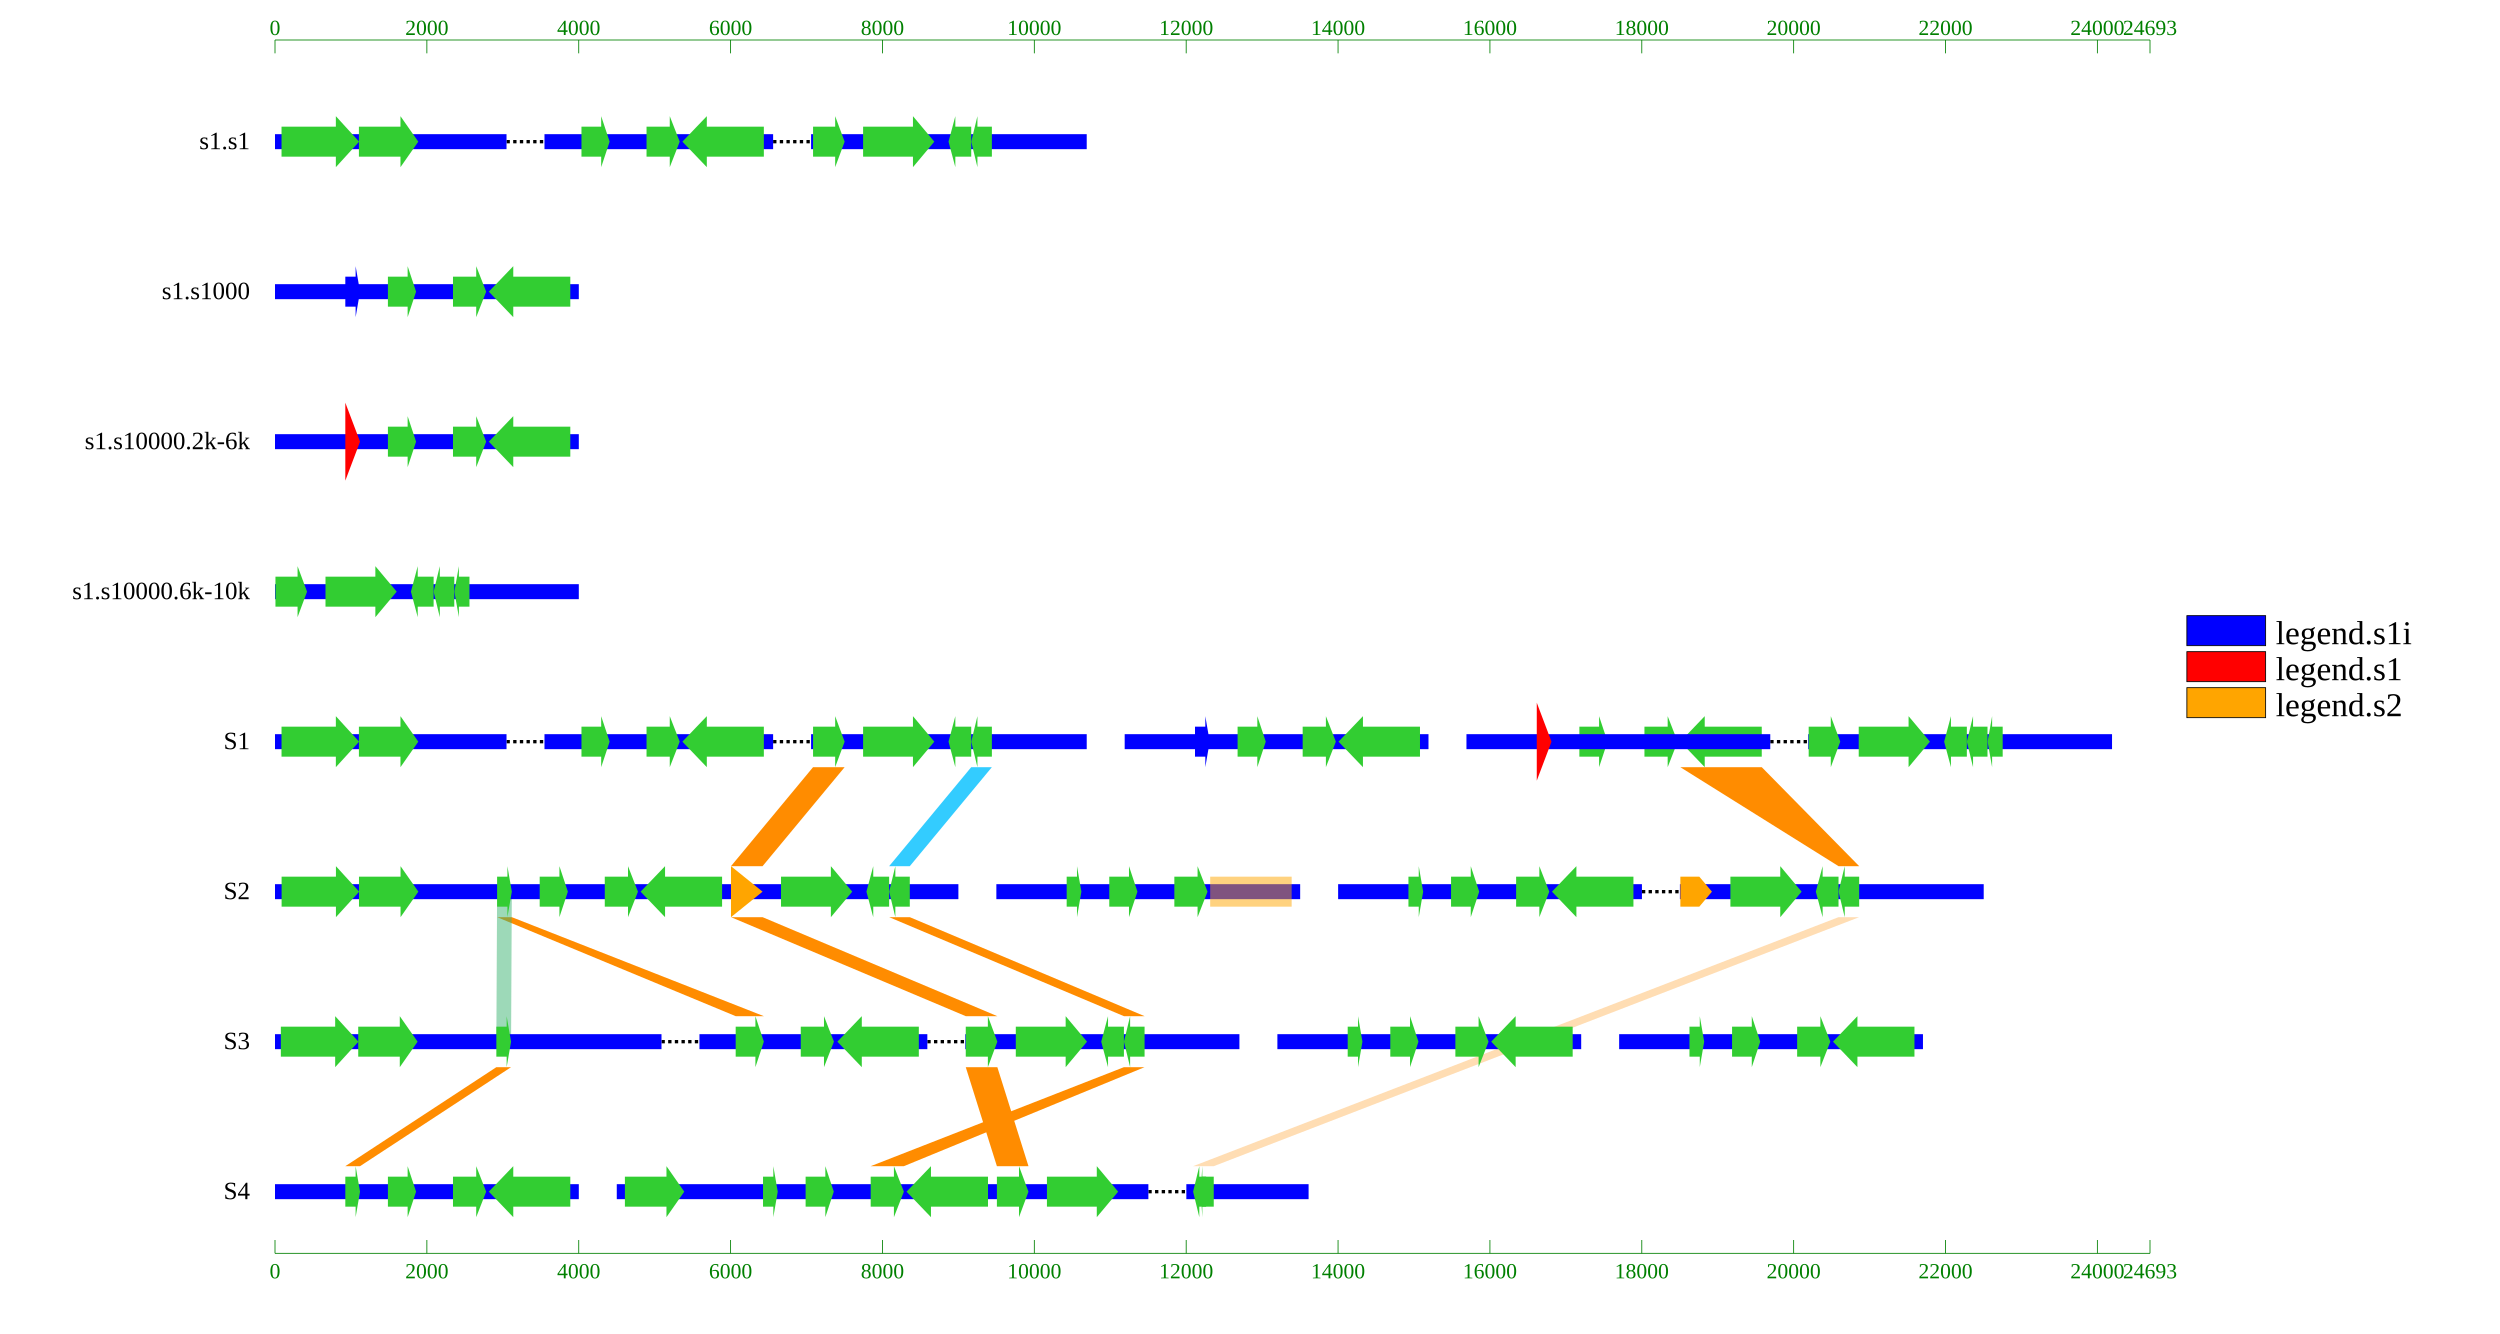
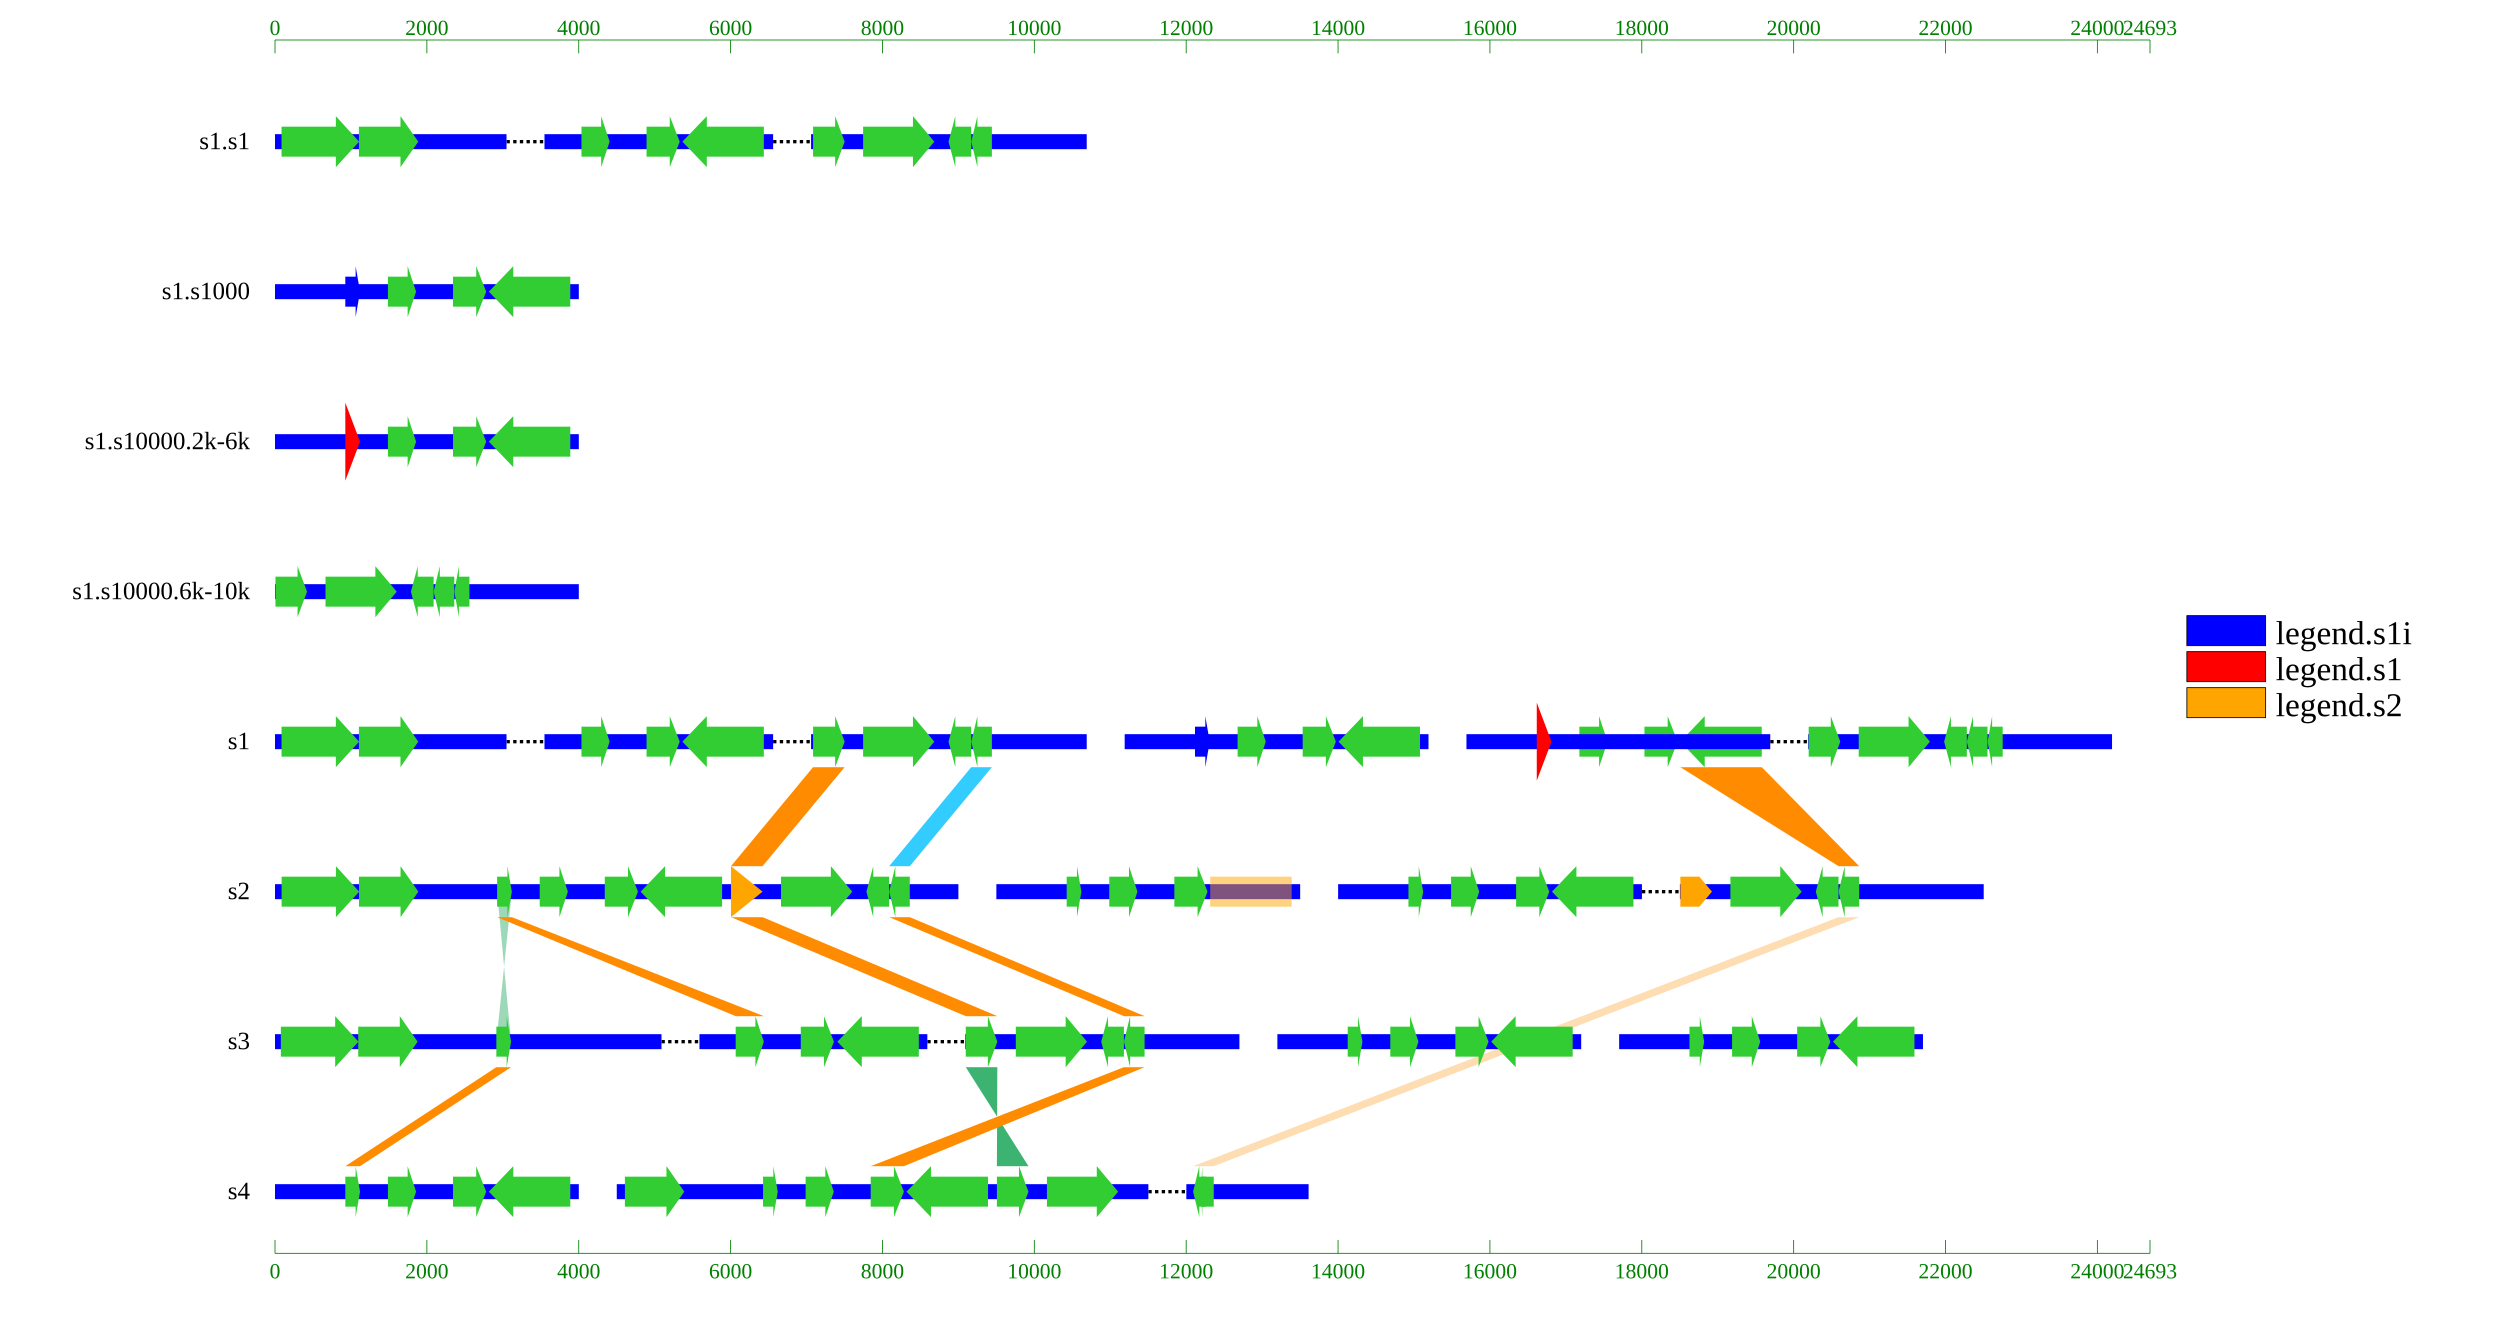
<svg xmlns="http://www.w3.org/2000/svg" version="1.1" width="1500" height="800">
  <text x="150" y="89.5" font-size="15px" fill="black" text-anchor="end">s1.s1</text>
  <g fill="none" stroke="black" stroke-width="2">
    <path stroke-dasharray="2,2" d="M303.911,85 L326.463,85" />
  </g>
  <g fill="none" stroke="black" stroke-width="2">
    <path stroke-dasharray="2,2" d="M463.87,85 L486.422,85" />
  </g>
  <text x="150" y="179.5" font-size="15px" fill="black" text-anchor="end">s1.s1000</text>
  <text x="150" y="269.5" font-size="15px" fill="black" text-anchor="end">s1.s10000.2k-6k</text>
  <text x="150" y="359.5" font-size="15px" fill="black" text-anchor="end">s1.s10000.6k-10k</text>
-   <text x="150" y="449.5" font-size="15px" fill="black" text-anchor="end">S1</text>
+   <text x="150" y="449.5" font-size="15px" fill="black" text-anchor="end">s1</text>
  <g fill="none" stroke="black" stroke-width="2">
    <path stroke-dasharray="2,2" d="M303.911,445 L326.463,445" />
  </g>
  <g fill="none" stroke="black" stroke-width="2">
    <path stroke-dasharray="2,2" d="M463.87,445 L486.422,445" />
  </g>
  <g fill="none" stroke="black" stroke-width="2">
    <path stroke-dasharray="2,2" d="M1062.157,445 L1084.709,445" />
  </g>
-   <text x="150" y="539.5" font-size="15px" fill="black" text-anchor="end">S2</text>
+   <text x="150" y="539.5" font-size="15px" fill="black" text-anchor="end">s2</text>
  <g fill="none" stroke="black" stroke-width="2">
    <path stroke-dasharray="2,2" d="M985.162,535 L1007.714,535" />
  </g>
-   <text x="150" y="629.5" font-size="15px" fill="black" text-anchor="end">S3</text>
+   <text x="150" y="629.5" font-size="15px" fill="black" text-anchor="end">s3</text>
  <g fill="none" stroke="black" stroke-width="2">
    <path stroke-dasharray="2,2" d="M396.898,625 L419.45,625" />
  </g>
  <g fill="none" stroke="black" stroke-width="2">
    <path stroke-dasharray="2,2" d="M556.401,625 L578.953,625" />
  </g>
-   <text x="150" y="719.5" font-size="15px" fill="black" text-anchor="end">S4</text>
+   <text x="150" y="719.5" font-size="15px" fill="black" text-anchor="end">s4</text>
  <g fill="none" stroke="black" stroke-width="2">
    <path stroke-dasharray="2,2" d="M689.025,715 L711.577,715" />
  </g>
  <rect x="1312.125" y="369.4" width="47.25" height="18" style="fill:blue;stroke:black;stroke-width:0.5;fill-opacity:1;stroke-opacity:1" />
  <text x="1365.45" y="386.5" font-size="20px" fill="black" text-anchor="start">legend.s1i</text>
  <rect x="1312.125" y="391" width="47.25" height="18" style="fill:red;stroke:black;stroke-width:0.5;fill-opacity:1;stroke-opacity:1" />
  <text x="1365.45" y="408.1" font-size="20px" fill="black" text-anchor="start">legend.s1</text>
  <rect x="1312.125" y="412.6" width="47.25" height="18" style="fill:rgb(255,165,0);stroke:black;stroke-width:0.5;fill-opacity:1;stroke-opacity:1" />
  <text x="1365.45" y="429.7" font-size="20px" fill="black" text-anchor="start">legend.s2</text>
  <line x1="165" y1="752" x2="1290" y2="752" style="stroke:green;stroke-width:0.5" />
  <line x1="165" y1="744" x2="165" y2="752" style="stroke:green;stroke-width:0.5;opacity:1" />
  <text x="165" y="767" font-size="13px" fill="green" text-anchor="middle" font-family="Times New Roman">0</text>
  <line x1="256.119" y1="744" x2="256.119" y2="752" style="stroke:green;stroke-width:0.5;opacity:1" />
  <text x="256.119" y="767" font-size="13px" fill="green" text-anchor="middle" font-family="Times New Roman">2000</text>
  <line x1="347.238" y1="744" x2="347.238" y2="752" style="stroke:green;stroke-width:0.5;opacity:1" />
  <text x="347.238" y="767" font-size="13px" fill="green" text-anchor="middle" font-family="Times New Roman">4000</text>
  <line x1="438.357" y1="744" x2="438.357" y2="752" style="stroke:green;stroke-width:0.5;opacity:1" />
  <text x="438.357" y="767" font-size="13px" fill="green" text-anchor="middle" font-family="Times New Roman">6000</text>
  <line x1="529.476" y1="744" x2="529.476" y2="752" style="stroke:green;stroke-width:0.5;opacity:1" />
  <text x="529.476" y="767" font-size="13px" fill="green" text-anchor="middle" font-family="Times New Roman">8000</text>
  <line x1="620.595" y1="744" x2="620.595" y2="752" style="stroke:green;stroke-width:0.5;opacity:1" />
  <text x="620.595" y="767" font-size="13px" fill="green" text-anchor="middle" font-family="Times New Roman">10000</text>
  <line x1="711.714" y1="744" x2="711.714" y2="752" style="stroke:green;stroke-width:0.5;opacity:1" />
  <text x="711.714" y="767" font-size="13px" fill="green" text-anchor="middle" font-family="Times New Roman">12000</text>
  <line x1="802.833" y1="744" x2="802.833" y2="752" style="stroke:green;stroke-width:0.5;opacity:1" />
  <text x="802.833" y="767" font-size="13px" fill="green" text-anchor="middle" font-family="Times New Roman">14000</text>
  <line x1="893.952" y1="744" x2="893.952" y2="752" style="stroke:green;stroke-width:0.5;opacity:1" />
  <text x="893.952" y="767" font-size="13px" fill="green" text-anchor="middle" font-family="Times New Roman">16000</text>
  <line x1="985.07" y1="744" x2="985.07" y2="752" style="stroke:green;stroke-width:0.5;opacity:1" />
  <text x="985.07" y="767" font-size="13px" fill="green" text-anchor="middle" font-family="Times New Roman">18000</text>
  <line x1="1076.189" y1="744" x2="1076.189" y2="752" style="stroke:green;stroke-width:0.5;opacity:1" />
  <text x="1076.189" y="767" font-size="13px" fill="green" text-anchor="middle" font-family="Times New Roman">20000</text>
  <line x1="1167.308" y1="744" x2="1167.308" y2="752" style="stroke:green;stroke-width:0.5;opacity:1" />
  <text x="1167.308" y="767" font-size="13px" fill="green" text-anchor="middle" font-family="Times New Roman">22000</text>
  <line x1="1258.427" y1="744" x2="1258.427" y2="752" style="stroke:green;stroke-width:0.5;opacity:1" />
  <text x="1258.427" y="767" font-size="13px" fill="green" text-anchor="middle" font-family="Times New Roman">24000</text>
  <line x1="1290" y1="744" x2="1290" y2="752" style="stroke:green;stroke-width:0.5;opacity:1" />
  <text x="1290" y="767" font-size="13px" fill="green" text-anchor="middle" font-family="Times New Roman">24693</text>
  <line x1="165" y1="24" x2="1290" y2="24" style="stroke:green;stroke-width:0.5" />
  <line x1="165" y1="32" x2="165" y2="24" style="stroke:green;stroke-width:0.5;opacity:1" />
  <text x="165" y="21" font-size="13px" fill="green" text-anchor="middle" font-family="Times New Roman">0</text>
  <line x1="256.119" y1="32" x2="256.119" y2="24" style="stroke:green;stroke-width:0.5;opacity:1" />
  <text x="256.119" y="21" font-size="13px" fill="green" text-anchor="middle" font-family="Times New Roman">2000</text>
  <line x1="347.238" y1="32" x2="347.238" y2="24" style="stroke:green;stroke-width:0.5;opacity:1" />
  <text x="347.238" y="21" font-size="13px" fill="green" text-anchor="middle" font-family="Times New Roman">4000</text>
  <line x1="438.357" y1="32" x2="438.357" y2="24" style="stroke:green;stroke-width:0.5;opacity:1" />
  <text x="438.357" y="21" font-size="13px" fill="green" text-anchor="middle" font-family="Times New Roman">6000</text>
  <line x1="529.476" y1="32" x2="529.476" y2="24" style="stroke:green;stroke-width:0.5;opacity:1" />
  <text x="529.476" y="21" font-size="13px" fill="green" text-anchor="middle" font-family="Times New Roman">8000</text>
  <line x1="620.595" y1="32" x2="620.595" y2="24" style="stroke:green;stroke-width:0.5;opacity:1" />
  <text x="620.595" y="21" font-size="13px" fill="green" text-anchor="middle" font-family="Times New Roman">10000</text>
  <line x1="711.714" y1="32" x2="711.714" y2="24" style="stroke:green;stroke-width:0.5;opacity:1" />
  <text x="711.714" y="21" font-size="13px" fill="green" text-anchor="middle" font-family="Times New Roman">12000</text>
  <line x1="802.833" y1="32" x2="802.833" y2="24" style="stroke:green;stroke-width:0.5;opacity:1" />
  <text x="802.833" y="21" font-size="13px" fill="green" text-anchor="middle" font-family="Times New Roman">14000</text>
  <line x1="893.952" y1="32" x2="893.952" y2="24" style="stroke:green;stroke-width:0.5;opacity:1" />
  <text x="893.952" y="21" font-size="13px" fill="green" text-anchor="middle" font-family="Times New Roman">16000</text>
  <line x1="985.07" y1="32" x2="985.07" y2="24" style="stroke:green;stroke-width:0.5;opacity:1" />
  <text x="985.07" y="21" font-size="13px" fill="green" text-anchor="middle" font-family="Times New Roman">18000</text>
  <line x1="1076.189" y1="32" x2="1076.189" y2="24" style="stroke:green;stroke-width:0.5;opacity:1" />
  <text x="1076.189" y="21" font-size="13px" fill="green" text-anchor="middle" font-family="Times New Roman">20000</text>
  <line x1="1167.308" y1="32" x2="1167.308" y2="24" style="stroke:green;stroke-width:0.5;opacity:1" />
  <text x="1167.308" y="21" font-size="13px" fill="green" text-anchor="middle" font-family="Times New Roman">22000</text>
  <line x1="1258.427" y1="32" x2="1258.427" y2="24" style="stroke:green;stroke-width:0.5;opacity:1" />
  <text x="1258.427" y="21" font-size="13px" fill="green" text-anchor="middle" font-family="Times New Roman">24000</text>
  <line x1="1290" y1="32" x2="1290" y2="24" style="stroke:green;stroke-width:0.5;opacity:1" />
  <text x="1290" y="21" font-size="13px" fill="green" text-anchor="middle" font-family="Times New Roman">24693</text>
+   <polygon points="438.585,550.3 457.537,550.3 598.407,609.7 579.455,609.7" style="fill:#FF8C00;stroke:#000000;stroke-width:0;opacity:1" />
+   <polygon points="298.261,535 307.1,535 297.806,625 306.644,625" style="fill:#3CB371;stroke:#000000;stroke-width:0;opacity:0.5" />
+   <polygon points="1103.115,550.3 1115.507,550.3 728.252,699.7 715.86,699.7" style="fill:#FF8C00;stroke:#000000;stroke-width:0;opacity:0.3" />
+   <polygon points="297.806,640.3 306.644,640.3 216.027,699.7 207.188,699.7" style="fill:#FF8C00;stroke:#000000;stroke-width:0;opacity:1" />
  <polygon points="582.735,460.3 595.127,460.3 545.877,519.7 533.485,519.7" style="fill:#00BFFF;stroke:#000000;stroke-width:0;opacity:0.8" />
-   <polygon points="297.806,640.3 306.644,640.3 216.027,699.7 207.188,699.7" style="fill:#FF8C00;stroke:#000000;stroke-width:0;opacity:1" />
+   <polygon points="487.834,460.3 506.787,460.3 457.537,519.7 438.585,519.7" style="fill:#FF8C00;stroke:#000000;stroke-width:0;opacity:1" />
+   <polygon points="579.455,640.3 598.407,640.3 598.134,699.7 617.087,699.7" style="fill:#3CB371;stroke:#000000;stroke-width:0;opacity:1" />
+   <polygon points="1008.169,460.3 1057.054,460.3 1115.507,519.7 1103.115,519.7" style="fill:#FF8C00;stroke:#000000;stroke-width:0;opacity:1" />
+   <polygon points="674.355,640.3 686.747,640.3 542.324,699.7 522.414,699.7" style="fill:#FF8C00;stroke:#000000;stroke-width:0;opacity:1" />
+   <polygon points="533.485,550.3 545.877,550.3 686.747,609.7 674.355,609.7" style="fill:#FF8C00;stroke:#000000;stroke-width:0;opacity:1" />
  <polygon points="298.261,550.3 307.1,550.3 458.312,609.7 441.409,609.7" style="fill:#FF8C00;stroke:#000000;stroke-width:0;opacity:1" />
-   <polygon points="1103.115,550.3 1115.507,550.3 728.252,699.7 715.86,699.7" style="fill:#FF8C00;stroke:#000000;stroke-width:0;opacity:0.3" />
-   <polygon points="1008.169,460.3 1057.054,460.3 1115.507,519.7 1103.115,519.7" style="fill:#FF8C00;stroke:#000000;stroke-width:0;opacity:1" />
-   <polygon points="438.585,550.3 457.537,550.3 598.407,609.7 579.455,609.7" style="fill:#FF8C00;stroke:#000000;stroke-width:0;opacity:1" />
-   <polygon points="533.485,550.3 545.877,550.3 686.747,609.7 674.355,609.7" style="fill:#FF8C00;stroke:#000000;stroke-width:0;opacity:1" />
-   <polygon points="579.455,640.3 598.407,640.3 617.087,699.7 598.134,699.7" style="fill:#FF8C00;stroke:#000000;stroke-width:0;opacity:1" />
-   <polygon points="298.261,535 307.1,535 306.644,625 297.806,625" style="fill:#3CB371;stroke:#000000;stroke-width:0;opacity:0.5" />
-   <polygon points="674.355,640.3 686.747,640.3 542.324,699.7 522.414,699.7" style="fill:#FF8C00;stroke:#000000;stroke-width:0;opacity:1" />
-   <polygon points="487.834,460.3 506.787,460.3 457.537,519.7 438.585,519.7" style="fill:#FF8C00;stroke:#000000;stroke-width:0;opacity:1" />
  <g>
    <rect x="165" y="80.5" width="138.911" height="9" style="fill:blue" />
  </g>
  <g>
    <rect x="326.691" y="80.5" width="137.18" height="9" style="fill:blue" />
  </g>
  <g>
    <rect x="486.65" y="80.5" width="165.381" height="9" style="fill:blue" />
  </g>
  <g>
    <rect x="165" y="170.5" width="182.283" height="9" style="fill:blue" />
  </g>
  <g style="fill:none">
    <polygon points="207.188,166 207.188,184 213.375,184 213.375,190.3 216.027,175 213.375,159.7 213.375,166" style="fill:blue;stroke:black;stroke-width:0;opacity:1" />
  </g>
  <g>
    <rect x="165" y="260.5" width="182.283" height="9" style="fill:blue" />
  </g>
  <g>
    <rect x="165" y="350.5" width="182.283" height="9" style="fill:blue" />
  </g>
  <g>
    <rect x="165" y="440.5" width="138.911" height="9" style="fill:blue" />
  </g>
  <g>
    <rect x="326.691" y="440.5" width="137.18" height="9" style="fill:blue" />
  </g>
  <g>
    <rect x="486.65" y="440.5" width="165.381" height="9" style="fill:blue" />
  </g>
  <g>
    <rect x="674.81" y="440.5" width="182.283" height="9" style="fill:blue" />
  </g>
  <g style="fill:none">
    <polygon points="716.999,436 716.999,454 723.186,454 723.186,460.3 725.837,445 723.186,429.7 723.186,436" style="fill:blue;stroke:black;stroke-width:0;opacity:1" />
  </g>
  <g>
    <rect x="1084.937" y="440.5" width="182.283" height="9" style="fill:blue" />
  </g>
  <g>
    <rect x="165" y="530.5" width="410.035" height="9" style="fill:blue" />
  </g>
  <g>
    <rect x="597.815" y="530.5" width="182.283" height="9" style="fill:blue" />
  </g>
  <g>
    <rect x="802.878" y="530.5" width="182.283" height="9" style="fill:blue" />
  </g>
  <g>
    <rect x="1007.941" y="530.5" width="182.283" height="9" style="fill:blue" />
  </g>
  <g>
    <rect x="165" y="620.5" width="231.898" height="9" style="fill:blue" />
  </g>
  <g>
    <rect x="419.677" y="620.5" width="136.724" height="9" style="fill:blue" />
  </g>
  <g>
    <rect x="579.181" y="620.5" width="164.47" height="9" style="fill:blue" />
  </g>
  <g>
    <rect x="766.431" y="620.5" width="182.283" height="9" style="fill:blue" />
  </g>
  <g>
    <rect x="971.494" y="620.5" width="182.283" height="9" style="fill:blue" />
  </g>
  <g>
    <rect x="165" y="710.5" width="182.283" height="9" style="fill:blue" />
  </g>
  <g>
    <rect x="370.063" y="710.5" width="318.962" height="9" style="fill:blue" />
  </g>
  <g>
    <rect x="711.805" y="710.5" width="73.351" height="9" style="fill:blue" />
  </g>
  <g style="fill:none">
    <polygon points="168.918,76 168.918,94 201.511,94 201.511,100.3 215.48,85 201.511,69.7 201.511,76" style="fill:rgb(50,205,50);stroke:black;stroke-width:0;opacity:1" />
  </g>
  <g style="fill:none">
    <polygon points="215.343,76 215.343,94 240.282,94 240.282,100.3 250.971,85 240.282,69.7 240.282,76" style="fill:rgb(50,205,50);stroke:black;stroke-width:0;opacity:1" />
  </g>
  <g style="fill:none">
    <polygon points="348.878,76 348.878,94 360.71,94 360.71,100.3 365.781,85 360.71,69.7 360.71,76" style="fill:rgb(50,205,50);stroke:black;stroke-width:0;opacity:1" />
  </g>
  <g style="fill:none">
    <polygon points="387.922,76 387.922,94 401.859,94 401.859,100.3 407.832,85 401.859,69.7 401.859,76" style="fill:rgb(50,205,50);stroke:black;stroke-width:0;opacity:1" />
  </g>
  <g style="fill:none">
    <polygon points="409.427,85 424.092,100.3 424.092,94 458.312,94 458.312,76 424.092,76 424.092,69.7" style="fill:rgb(50,205,50);stroke:black;stroke-width:0;opacity:1" />
  </g>
  <g style="fill:none">
    <polygon points="487.834,76 487.834,94 501.101,94 501.101,100.3 506.787,85 501.101,69.7 501.101,76" style="fill:rgb(50,205,50);stroke:black;stroke-width:0;opacity:1" />
  </g>
  <g style="fill:none">
    <polygon points="517.858,76 517.858,94 547.772,94 547.772,100.3 560.593,85 547.772,69.7 547.772,76" style="fill:rgb(50,205,50);stroke:black;stroke-width:0;opacity:1" />
  </g>
  <g style="fill:none">
    <polygon points="569.113,85 573.199,100.3 573.199,94 582.735,94 582.735,76 573.199,76 573.199,69.7" style="fill:rgb(50,205,50);stroke:black;stroke-width:0;opacity:1" />
  </g>
  <g style="fill:none">
    <polygon points="582.735,85 586.452,100.3 586.452,94 595.127,94 595.127,76 586.452,76 586.452,69.7" style="fill:rgb(50,205,50);stroke:black;stroke-width:0;opacity:1" />
  </g>
  <g style="fill:none">
    <polygon points="232.747,166 232.747,184 244.579,184 244.579,190.3 249.649,175 244.579,159.7 244.579,166" style="fill:rgb(50,205,50);stroke:black;stroke-width:0;opacity:1" />
  </g>
  <g style="fill:none">
    <polygon points="271.791,166 271.791,184 285.728,184 285.728,190.3 291.701,175 285.728,159.7 285.728,166" style="fill:rgb(50,205,50);stroke:black;stroke-width:0;opacity:1" />
  </g>
  <g style="fill:none">
    <polygon points="293.295,175 307.961,190.3 307.961,184 342.181,184 342.181,166 307.961,166 307.961,159.7" style="fill:rgb(50,205,50);stroke:black;stroke-width:0;opacity:1" />
  </g>
  <g style="fill:none">
    <polygon points="232.747,256 232.747,274 244.579,274 244.579,280.3 249.649,265 244.579,249.7 244.579,256" style="fill:rgb(50,205,50);stroke:black;stroke-width:0;opacity:1" />
  </g>
  <g style="fill:none">
    <polygon points="271.791,256 271.791,274 285.728,274 285.728,280.3 291.701,265 285.728,249.7 285.728,256" style="fill:rgb(50,205,50);stroke:black;stroke-width:0;opacity:1" />
  </g>
  <g style="fill:none">
    <polygon points="293.295,265 307.961,280.3 307.961,274 342.181,274 342.181,256 307.961,256 307.961,249.7" style="fill:rgb(50,205,50);stroke:black;stroke-width:0;opacity:1" />
  </g>
  <g style="fill:none">
    <polygon points="165.273,346 165.273,364 178.54,364 178.54,370.3 184.226,355 178.54,339.7 178.54,346" style="fill:rgb(50,205,50);stroke:black;stroke-width:0;opacity:1" />
  </g>
  <g style="fill:none">
    <polygon points="195.297,346 195.297,364 225.211,364 225.211,370.3 238.032,355 225.211,339.7 225.211,346" style="fill:rgb(50,205,50);stroke:black;stroke-width:0;opacity:1" />
  </g>
  <g style="fill:none">
    <polygon points="246.551,355 250.638,370.3 250.638,364 260.174,364 260.174,346 250.638,346 250.638,339.7" style="fill:rgb(50,205,50);stroke:black;stroke-width:0;opacity:1" />
  </g>
  <g style="fill:none">
    <polygon points="260.174,355 263.891,370.3 263.891,364 272.566,364 272.566,346 263.891,346 263.891,339.7" style="fill:rgb(50,205,50);stroke:black;stroke-width:0;opacity:1" />
  </g>
  <g style="fill:none">
    <polygon points="272.611,355 275.331,370.3 275.331,364 281.678,364 281.678,346 275.331,346 275.331,339.7" style="fill:rgb(50,205,50);stroke:black;stroke-width:0;opacity:1" />
  </g>
  <g style="fill:none">
    <polygon points="168.918,436 168.918,454 201.511,454 201.511,460.3 215.48,445 201.511,429.7 201.511,436" style="fill:rgb(50,205,50);stroke:black;stroke-width:0;opacity:1" />
  </g>
  <g style="fill:none">
    <polygon points="215.343,436 215.343,454 240.282,454 240.282,460.3 250.971,445 240.282,429.7 240.282,436" style="fill:rgb(50,205,50);stroke:black;stroke-width:0;opacity:1" />
  </g>
  <g style="fill:none">
    <polygon points="348.878,436 348.878,454 360.71,454 360.71,460.3 365.781,445 360.71,429.7 360.71,436" style="fill:rgb(50,205,50);stroke:black;stroke-width:0;opacity:1" />
  </g>
  <g style="fill:none">
    <polygon points="387.922,436 387.922,454 401.859,454 401.859,460.3 407.832,445 401.859,429.7 401.859,436" style="fill:rgb(50,205,50);stroke:black;stroke-width:0;opacity:1" />
  </g>
  <g style="fill:none">
    <polygon points="409.427,445 424.092,460.3 424.092,454 458.312,454 458.312,436 424.092,436 424.092,429.7" style="fill:rgb(50,205,50);stroke:black;stroke-width:0;opacity:1" />
  </g>
  <g style="fill:none">
    <polygon points="487.834,436 487.834,454 501.101,454 501.101,460.3 506.787,445 501.101,429.7 501.101,436" style="fill:rgb(50,205,50);stroke:black;stroke-width:0;opacity:1" />
  </g>
  <g style="fill:none">
    <polygon points="517.858,436 517.858,454 547.772,454 547.772,460.3 560.593,445 547.772,429.7 547.772,436" style="fill:rgb(50,205,50);stroke:black;stroke-width:0;opacity:1" />
  </g>
  <g style="fill:none">
    <polygon points="569.113,445 573.199,460.3 573.199,454 582.735,454 582.735,436 573.199,436 573.199,429.7" style="fill:rgb(50,205,50);stroke:black;stroke-width:0;opacity:1" />
  </g>
  <g style="fill:none">
    <polygon points="582.735,445 586.452,460.3 586.452,454 595.127,454 595.127,436 586.452,436 586.452,429.7" style="fill:rgb(50,205,50);stroke:black;stroke-width:0;opacity:1" />
  </g>
  <g style="fill:none">
    <polygon points="742.557,436 742.557,454 754.389,454 754.389,460.3 759.46,445 754.389,429.7 754.389,436" style="fill:rgb(50,205,50);stroke:black;stroke-width:0;opacity:1" />
  </g>
  <g style="fill:none">
    <polygon points="781.602,436 781.602,454 795.539,454 795.539,460.3 801.511,445 795.539,429.7 795.539,436" style="fill:rgb(50,205,50);stroke:black;stroke-width:0;opacity:1" />
  </g>
  <g style="fill:none">
    <polygon points="803.106,445 817.772,460.3 817.772,454 851.991,454 851.991,436 817.772,436 817.772,429.7" style="fill:rgb(50,205,50);stroke:black;stroke-width:0;opacity:1" />
  </g>
  <g style="fill:none">
    <polygon points="947.621,436 947.621,454 959.452,454 959.452,460.3 964.523,445 959.452,429.7 959.452,436" style="fill:rgb(50,205,50);stroke:black;stroke-width:0;opacity:1" />
  </g>
  <g style="fill:none">
    <polygon points="986.665,436 986.665,454 1000.602,454 1000.602,460.3 1006.575,445 1000.602,429.7 1000.602,436" style="fill:rgb(50,205,50);stroke:black;stroke-width:0;opacity:1" />
  </g>
  <g style="fill:none">
    <polygon points="1008.169,445 1022.835,460.3 1022.835,454 1057.054,454 1057.054,436 1022.835,436 1022.835,429.7" style="fill:rgb(50,205,50);stroke:black;stroke-width:0;opacity:1" />
  </g>
  <g style="fill:none">
    <polygon points="1085.21,436 1085.21,454 1098.477,454 1098.477,460.3 1104.163,445 1098.477,429.7 1098.477,436" style="fill:rgb(50,205,50);stroke:black;stroke-width:0;opacity:1" />
  </g>
  <g style="fill:none">
    <polygon points="1115.234,436 1115.234,454 1145.148,454 1145.148,460.3 1157.969,445 1145.148,429.7 1145.148,436" style="fill:rgb(50,205,50);stroke:black;stroke-width:0;opacity:1" />
  </g>
  <g style="fill:none">
    <polygon points="1166.488,445 1170.575,460.3 1170.575,454 1180.111,454 1180.111,436 1170.575,436 1170.575,429.7" style="fill:rgb(50,205,50);stroke:black;stroke-width:0;opacity:1" />
  </g>
  <g style="fill:none">
    <polygon points="1180.111,445 1183.828,460.3 1183.828,454 1192.503,454 1192.503,436 1183.828,436 1183.828,429.7" style="fill:rgb(50,205,50);stroke:black;stroke-width:0;opacity:1" />
  </g>
  <g style="fill:none">
    <polygon points="1192.548,445 1195.268,460.3 1195.268,454 1201.615,454 1201.615,436 1195.268,436 1195.268,429.7" style="fill:rgb(50,205,50);stroke:black;stroke-width:0;opacity:1" />
  </g>
  <g style="fill:none">
    <polygon points="168.964,526 168.964,544 201.557,544 201.557,550.3 215.525,535 201.557,519.7 201.557,526" style="fill:rgb(50,205,50);stroke:black;stroke-width:0;opacity:1" />
  </g>
  <g style="fill:none">
    <polygon points="215.389,526 215.389,544 240.328,544 240.328,550.3 251.016,535 240.328,519.7 240.328,526" style="fill:rgb(50,205,50);stroke:black;stroke-width:0;opacity:1" />
  </g>
  <g style="fill:none">
    <polygon points="298.261,526 298.261,544 304.448,544 304.448,550.3 307.1,535 304.448,519.7 304.448,526" style="fill:rgb(50,205,50);stroke:black;stroke-width:0;opacity:1" />
  </g>
  <g style="fill:none">
    <polygon points="323.82,526 323.82,544 335.652,544 335.652,550.3 340.723,535 335.652,519.7 335.652,526" style="fill:rgb(50,205,50);stroke:black;stroke-width:0;opacity:1" />
  </g>
  <g style="fill:none">
    <polygon points="362.865,526 362.865,544 376.801,544 376.801,550.3 382.774,535 376.801,519.7 376.801,526" style="fill:rgb(50,205,50);stroke:black;stroke-width:0;opacity:1" />
  </g>
  <g style="fill:none">
    <polygon points="384.369,535 399.034,550.3 399.034,544 433.254,544 433.254,526 399.034,526 399.034,519.7" style="fill:rgb(50,205,50);stroke:black;stroke-width:0;opacity:1" />
  </g>
  <g style="fill:none">
    <polygon points="438.585,526 438.585,544 438.585,544 438.585,550.3 457.537,535 438.585,519.7 438.585,526" style="fill:rgb(255,165,0);stroke:black;stroke-width:0;opacity:1" />
  </g>
  <g style="fill:none">
    <polygon points="468.608,526 468.608,544 498.523,544 498.523,550.3 511.343,535 498.523,519.7 498.523,526" style="fill:rgb(50,205,50);stroke:black;stroke-width:0;opacity:1" />
  </g>
  <g style="fill:none">
    <polygon points="519.863,535 523.949,550.3 523.949,544 533.485,544 533.485,526 523.949,526 523.949,519.7" style="fill:rgb(50,205,50);stroke:black;stroke-width:0;opacity:1" />
  </g>
  <g style="fill:none">
    <polygon points="533.485,535 537.203,550.3 537.203,544 545.877,544 545.877,526 537.203,526 537.203,519.7" style="fill:rgb(50,205,50);stroke:black;stroke-width:0;opacity:1" />
  </g>
  <g style="fill:none">
    <polygon points="640.003,526 640.003,544 646.19,544 646.19,550.3 648.842,535 646.19,519.7 646.19,526" style="fill:rgb(50,205,50);stroke:black;stroke-width:0;opacity:1" />
  </g>
  <g style="fill:none">
    <polygon points="665.562,526 665.562,544 677.394,544 677.394,550.3 682.464,535 677.394,519.7 677.394,526" style="fill:rgb(50,205,50);stroke:black;stroke-width:0;opacity:1" />
  </g>
  <g style="fill:none">
    <polygon points="704.606,526 704.606,544 718.543,544 718.543,550.3 724.516,535 718.543,519.7 718.543,526" style="fill:rgb(50,205,50);stroke:black;stroke-width:0;opacity:1" />
  </g>
  <g style="fill:none">
    <polygon points="726.11,526 726.11,544 774.996,544 774.996,526 " style="fill:rgb(255,165,0);stroke:black;stroke-width:0;opacity:0.5" />
  </g>
  <g style="fill:none">
    <polygon points="845.066,526 845.066,544 851.253,544 851.253,550.3 853.905,535 851.253,519.7 851.253,526" style="fill:rgb(50,205,50);stroke:black;stroke-width:0;opacity:1" />
  </g>
  <g style="fill:none">
    <polygon points="870.625,526 870.625,544 882.457,544 882.457,550.3 887.528,535 882.457,519.7 882.457,526" style="fill:rgb(50,205,50);stroke:black;stroke-width:0;opacity:1" />
  </g>
  <g style="fill:none">
    <polygon points="909.67,526 909.67,544 923.606,544 923.606,550.3 929.579,535 923.606,519.7 923.606,526" style="fill:rgb(50,205,50);stroke:black;stroke-width:0;opacity:1" />
  </g>
  <g style="fill:none">
    <polygon points="931.174,535 945.839,550.3 945.839,544 980.059,544 980.059,526 945.839,526 945.839,519.7" style="fill:rgb(50,205,50);stroke:black;stroke-width:0;opacity:1" />
  </g>
  <g style="fill:none">
    <polygon points="1008.215,526 1008.215,544 1019.586,544 1019.586,544 1027.167,535 1019.586,526 1019.586,526" style="fill:rgb(255,165,0);stroke:black;stroke-width:0;opacity:1" />
  </g>
  <g style="fill:none">
    <polygon points="1038.238,526 1038.238,544 1068.153,544 1068.153,550.3 1080.973,535 1068.153,519.7 1068.153,526" style="fill:rgb(50,205,50);stroke:black;stroke-width:0;opacity:1" />
  </g>
  <g style="fill:none">
    <polygon points="1089.493,535 1093.579,550.3 1093.579,544 1103.115,544 1103.115,526 1093.579,526 1093.579,519.7" style="fill:rgb(50,205,50);stroke:black;stroke-width:0;opacity:1" />
  </g>
  <g style="fill:none">
    <polygon points="1103.115,535 1106.833,550.3 1106.833,544 1115.507,544 1115.507,526 1106.833,526 1106.833,519.7" style="fill:rgb(50,205,50);stroke:black;stroke-width:0;opacity:1" />
  </g>
  <g style="fill:none">
    <polygon points="168.508,616 168.508,634 201.101,634 201.101,640.3 215.07,625 201.101,609.7 201.101,616" style="fill:rgb(50,205,50);stroke:black;stroke-width:0;opacity:1" />
  </g>
  <g style="fill:none">
    <polygon points="214.933,616 214.933,634 239.872,634 239.872,640.3 250.561,625 239.872,609.7 239.872,616" style="fill:rgb(50,205,50);stroke:black;stroke-width:0;opacity:1" />
  </g>
  <g style="fill:none">
    <polygon points="297.806,616 297.806,634 303.993,634 303.993,640.3 306.644,625 303.993,609.7 303.993,616" style="fill:rgb(50,205,50);stroke:black;stroke-width:0;opacity:1" />
  </g>
  <g style="fill:none">
    <polygon points="441.409,616 441.409,634 453.241,634 453.241,640.3 458.312,625 453.241,609.7 453.241,616" style="fill:rgb(50,205,50);stroke:black;stroke-width:0;opacity:1" />
  </g>
  <g style="fill:none">
    <polygon points="480.454,616 480.454,634 494.39,634 494.39,640.3 500.363,625 494.39,609.7 494.39,616" style="fill:rgb(50,205,50);stroke:black;stroke-width:0;opacity:1" />
  </g>
  <g style="fill:none">
    <polygon points="502.413,625 517.079,640.3 517.079,634 551.299,634 551.299,616 517.079,616 517.079,609.7" style="fill:rgb(50,205,50);stroke:black;stroke-width:0;opacity:1" />
  </g>
  <g style="fill:none">
    <polygon points="579.455,616 579.455,634 592.721,634 592.721,640.3 598.407,625 592.721,609.7 592.721,616" style="fill:rgb(50,205,50);stroke:black;stroke-width:0;opacity:1" />
  </g>
  <g style="fill:none">
    <polygon points="609.478,616 609.478,634 639.393,634 639.393,640.3 652.213,625 639.393,609.7 639.393,616" style="fill:rgb(50,205,50);stroke:black;stroke-width:0;opacity:1" />
  </g>
  <g style="fill:none">
    <polygon points="660.733,625 664.819,640.3 664.819,634 674.355,634 674.355,616 664.819,616 664.819,609.7" style="fill:rgb(50,205,50);stroke:black;stroke-width:0;opacity:1" />
  </g>
  <g style="fill:none">
    <polygon points="674.355,625 678.073,640.3 678.073,634 686.747,634 686.747,616 678.073,616 678.073,609.7" style="fill:rgb(50,205,50);stroke:black;stroke-width:0;opacity:1" />
  </g>
  <g style="fill:none">
    <polygon points="808.619,616 808.619,634 814.806,634 814.806,640.3 817.457,625 814.806,609.7 814.806,616" style="fill:rgb(50,205,50);stroke:black;stroke-width:0;opacity:1" />
  </g>
  <g style="fill:none">
    <polygon points="834.177,616 834.177,634 846.009,634 846.009,640.3 851.08,625 846.009,609.7 846.009,616" style="fill:rgb(50,205,50);stroke:black;stroke-width:0;opacity:1" />
  </g>
  <g style="fill:none">
    <polygon points="873.222,616 873.222,634 887.159,634 887.159,640.3 893.131,625 887.159,609.7 887.159,616" style="fill:rgb(50,205,50);stroke:black;stroke-width:0;opacity:1" />
  </g>
  <g style="fill:none">
    <polygon points="894.726,625 909.392,640.3 909.392,634 943.611,634 943.611,616 909.392,616 909.392,609.7" style="fill:rgb(50,205,50);stroke:black;stroke-width:0;opacity:1" />
  </g>
  <g style="fill:none">
    <polygon points="1013.682,616 1013.682,634 1019.869,634 1019.869,640.3 1022.52,625 1019.869,609.7 1019.869,616" style="fill:rgb(50,205,50);stroke:black;stroke-width:0;opacity:1" />
  </g>
  <g style="fill:none">
    <polygon points="1039.241,616 1039.241,634 1051.072,634 1051.072,640.3 1056.143,625 1051.072,609.7 1051.072,616" style="fill:rgb(50,205,50);stroke:black;stroke-width:0;opacity:1" />
  </g>
  <g style="fill:none">
    <polygon points="1078.285,616 1078.285,634 1092.222,634 1092.222,640.3 1098.195,625 1092.222,609.7 1092.222,616" style="fill:rgb(50,205,50);stroke:black;stroke-width:0;opacity:1" />
  </g>
  <g style="fill:none">
    <polygon points="1099.789,625 1114.455,640.3 1114.455,634 1148.675,634 1148.675,616 1114.455,616 1114.455,609.7" style="fill:rgb(50,205,50);stroke:black;stroke-width:0;opacity:1" />
  </g>
  <g style="fill:none">
    <polygon points="207.188,706 207.188,724 213.375,724 213.375,730.3 216.027,715 213.375,699.7 213.375,706" style="fill:rgb(50,205,50);stroke:black;stroke-width:0;opacity:1" />
  </g>
  <g style="fill:none">
    <polygon points="232.747,706 232.747,724 244.579,724 244.579,730.3 249.649,715 244.579,699.7 244.579,706" style="fill:rgb(50,205,50);stroke:black;stroke-width:0;opacity:1" />
  </g>
  <g style="fill:none">
    <polygon points="271.791,706 271.791,724 285.728,724 285.728,730.3 291.701,715 285.728,699.7 285.728,706" style="fill:rgb(50,205,50);stroke:black;stroke-width:0;opacity:1" />
  </g>
  <g style="fill:none">
    <polygon points="293.295,715 307.961,730.3 307.961,724 342.181,724 342.181,706 307.961,706 307.961,699.7" style="fill:rgb(50,205,50);stroke:black;stroke-width:0;opacity:1" />
  </g>
  <g style="fill:none">
    <polygon points="374.938,706 374.938,724 399.877,724 399.877,730.3 410.566,715 399.877,699.7 399.877,706" style="fill:rgb(50,205,50);stroke:black;stroke-width:0;opacity:1" />
  </g>
  <g style="fill:none">
    <polygon points="457.811,706 457.811,724 463.998,724 463.998,730.3 466.649,715 463.998,699.7 463.998,706" style="fill:rgb(50,205,50);stroke:black;stroke-width:0;opacity:1" />
  </g>
  <g style="fill:none">
    <polygon points="483.37,706 483.37,724 495.201,724 495.201,730.3 500.272,715 495.201,699.7 495.201,706" style="fill:rgb(50,205,50);stroke:black;stroke-width:0;opacity:1" />
  </g>
  <g style="fill:none">
    <polygon points="522.414,706 522.414,724 536.351,724 536.351,730.3 542.324,715 536.351,699.7 536.351,706" style="fill:rgb(50,205,50);stroke:black;stroke-width:0;opacity:1" />
  </g>
  <g style="fill:none">
    <polygon points="543.918,715 558.584,730.3 558.584,724 592.803,724 592.803,706 558.584,706 558.584,699.7" style="fill:rgb(50,205,50);stroke:black;stroke-width:0;opacity:1" />
  </g>
  <g style="fill:none">
    <polygon points="598.134,706 598.134,724 611.401,724 611.401,730.3 617.087,715 611.401,699.7 611.401,706" style="fill:rgb(50,205,50);stroke:black;stroke-width:0;opacity:1" />
  </g>
  <g style="fill:none">
    <polygon points="628.158,706 628.158,724 658.072,724 658.072,730.3 670.892,715 658.072,699.7 658.072,706" style="fill:rgb(50,205,50);stroke:black;stroke-width:0;opacity:1" />
  </g>
  <g style="fill:none">
    <polygon points="715.86,715 719.577,730.3 719.577,724 728.252,724 728.252,706 719.577,706 719.577,699.7" style="fill:rgb(50,205,50);stroke:black;stroke-width:0;opacity:1" />
  </g>
  <g style="fill:none">
    <polygon points="720.416,715 721.4,730.3 721.4,724 723.696,724 723.696,706 721.4,706 721.4,699.7" style="fill:rgb(50,205,50);stroke:black;stroke-width:0;opacity:1" />
  </g>
  <g>
    <rect x="879.874" y="440.5" width="182.283" height="9" style="fill:blue" />
  </g>
  <g style="fill:none">
    <polygon points="207.188,247 207.188,283 207.188,283 207.188,288.4 216.027,265 207.188,241.6 207.188,247" style="fill:red;stroke:black;stroke-width:0;opacity:1" />
  </g>
  <g style="fill:none">
    <polygon points="922.062,427 922.062,463 922.062,463 922.062,468.4 930.9,445 922.062,421.6 922.062,427" style="fill:red;stroke:black;stroke-width:0;opacity:1" />
  </g>
</svg>
